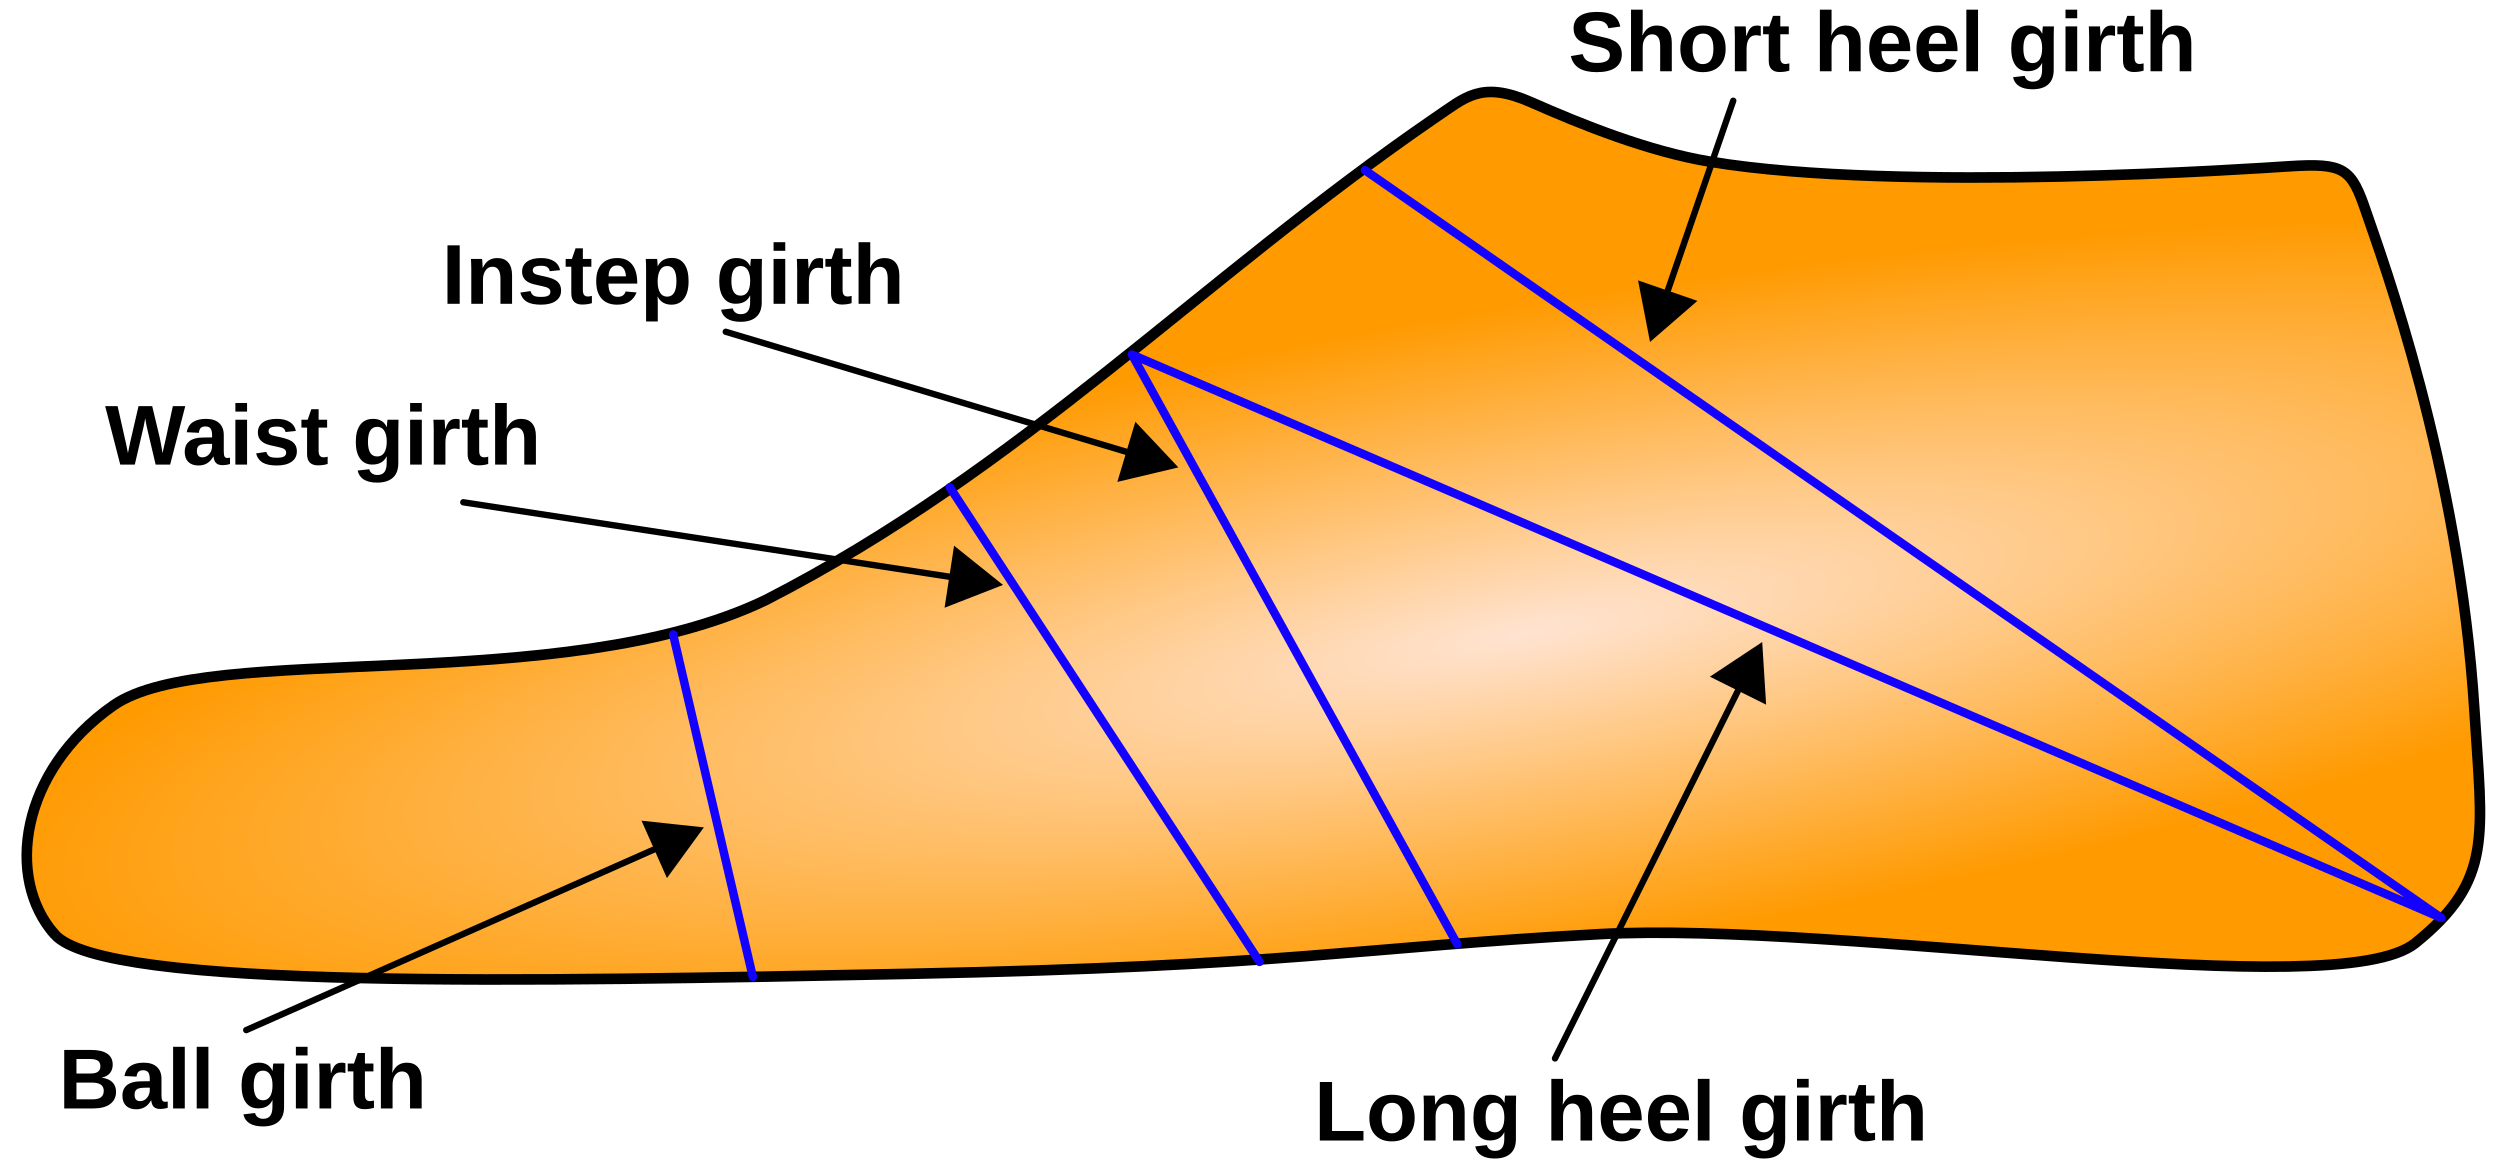
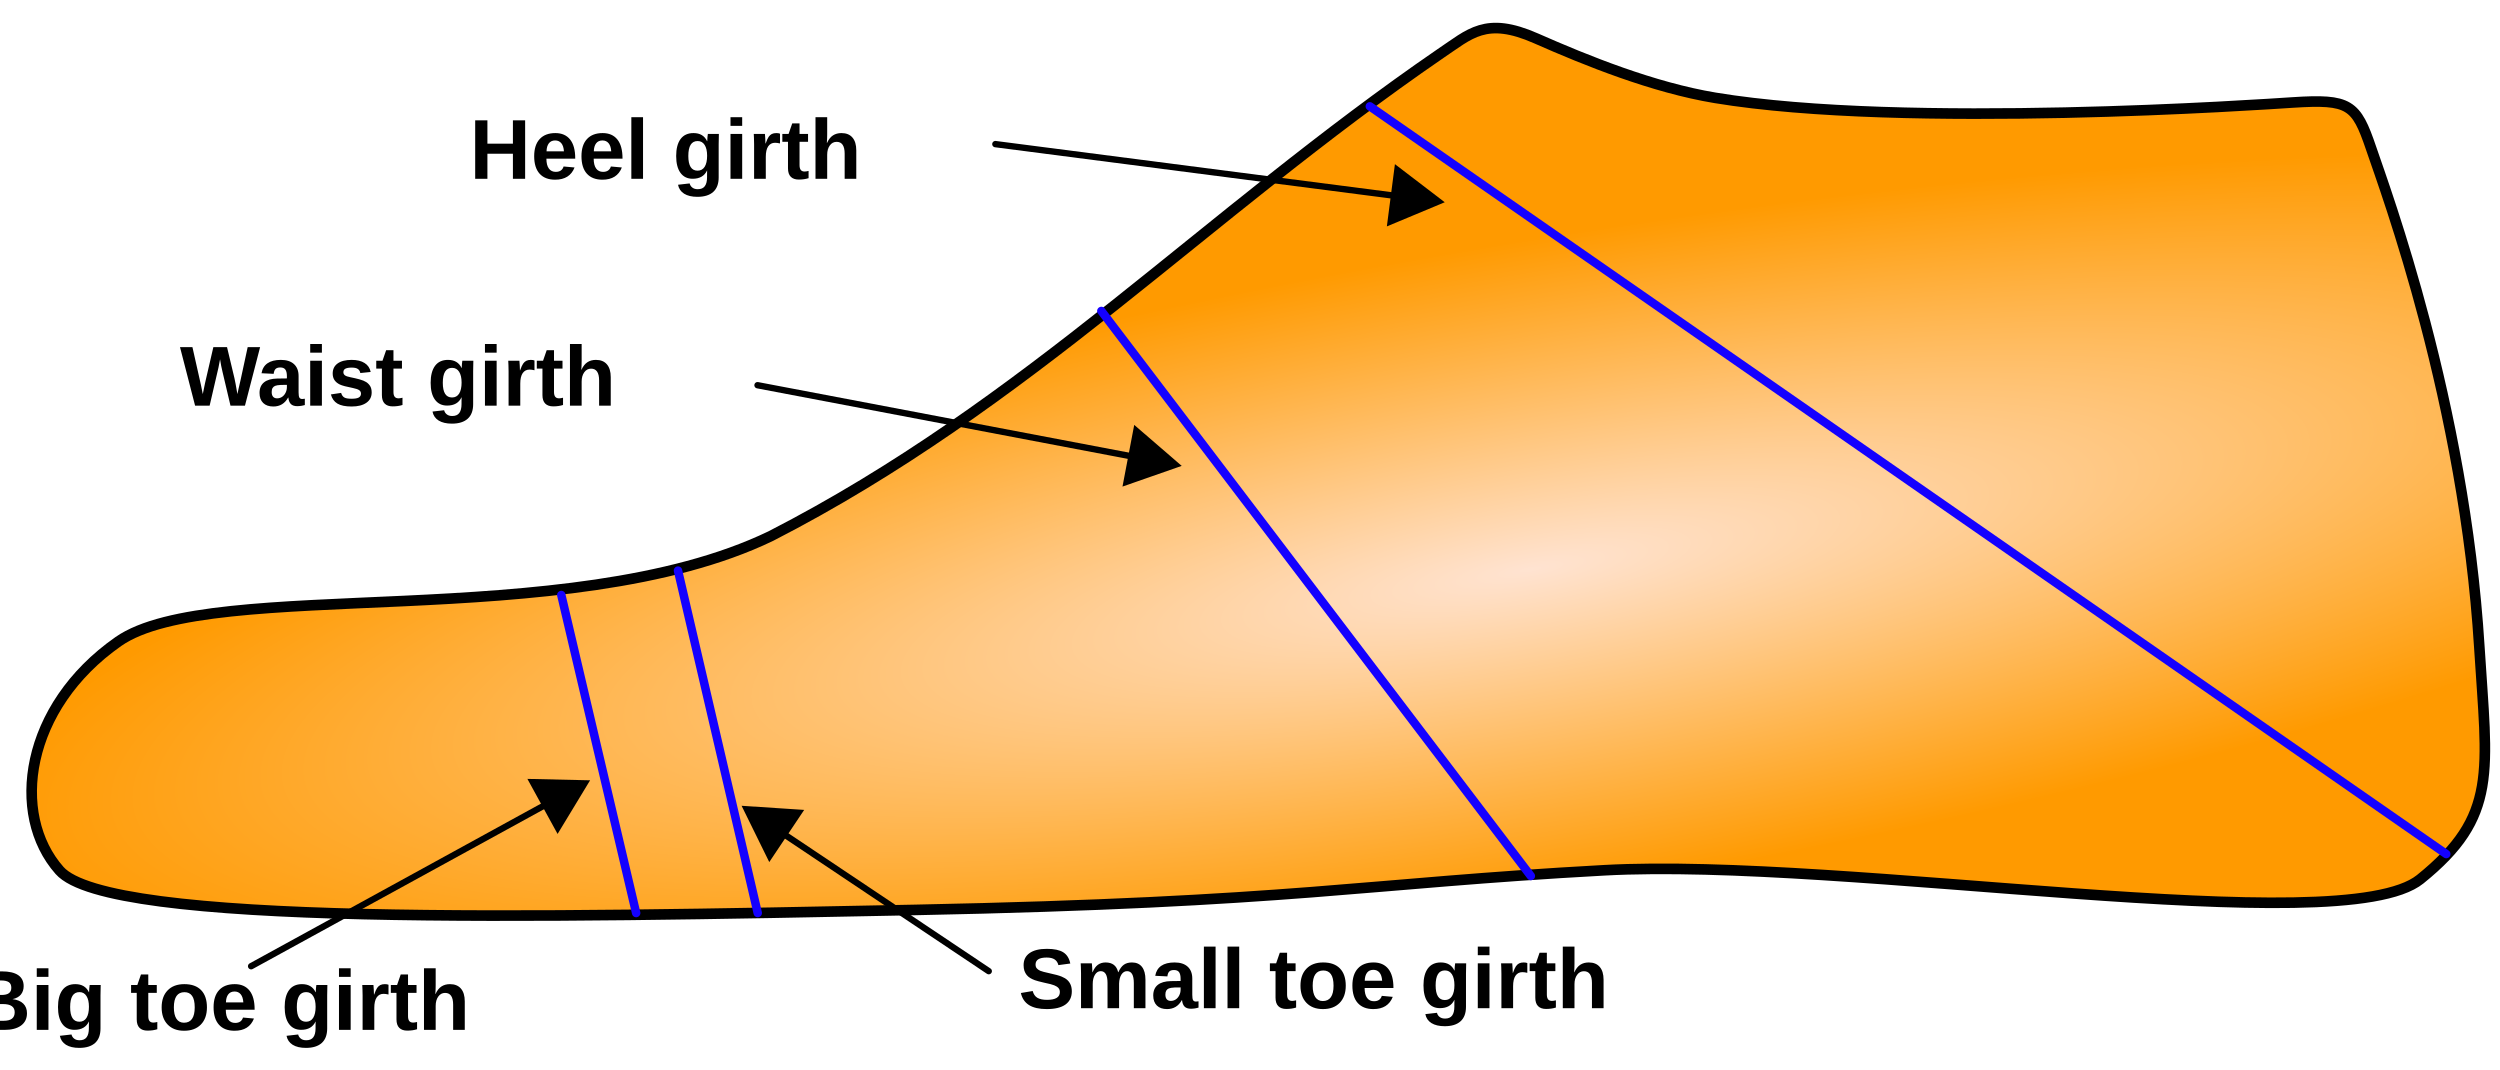
- <svg xmlns="http://www.w3.org/2000/svg" xmlns:xlink="http://www.w3.org/1999/xlink" width="166mm" height="78mm" viewBox="0 0 588.189 276.378" id="svg2" version="1.1">
+ <svg xmlns="http://www.w3.org/2000/svg" xmlns:xlink="http://www.w3.org/1999/xlink" width="166mm" height="71mm" viewBox="0 0 588.189 251.575" id="svg2" version="1.1">
  <defs id="defs4">
    <marker style="overflow:visible" id="marker4920" refX="0" refY="0" orient="auto">
      <path transform="scale(0.8,0.8)" style="fill:#000000;fill-opacity:1;fill-rule:evenodd;stroke:#000000;stroke-width:1pt;stroke-opacity:1" d="m 5.77,0 -8.65,5 0,-10 8.65,5 z" id="path4922" />
    </marker>
    <marker style="overflow:visible" id="marker4856" refX="0" refY="0" orient="auto">
      <path transform="scale(0.8,0.8)" style="fill:#000000;fill-opacity:1;fill-rule:evenodd;stroke:#000000;stroke-width:1pt;stroke-opacity:1" d="m 5.77,0 -8.65,5 0,-10 8.65,5 z" id="path4858" />
    </marker>
    <marker style="overflow:visible" id="marker4798" refX="0" refY="0" orient="auto">
      <path transform="scale(0.8,0.8)" style="fill:#000000;fill-opacity:1;fill-rule:evenodd;stroke:#000000;stroke-width:1pt;stroke-opacity:1" d="m 5.77,0 -8.65,5 0,-10 8.65,5 z" id="path4800" />
    </marker>
    <marker style="overflow:visible" id="marker4746" refX="0" refY="0" orient="auto">
      <path transform="scale(0.8,0.8)" style="fill:#000000;fill-opacity:1;fill-rule:evenodd;stroke:#000000;stroke-width:1pt;stroke-opacity:1" d="m 5.77,0 -8.65,5 0,-10 8.65,5 z" id="path4748" />
    </marker>
-     <marker orient="auto" refY="0" refX="0" id="TriangleOutL" style="overflow:visible">
-       <path id="path4388" d="m 5.77,0 -8.65,5 0,-10 8.65,5 z" style="fill:#000000;fill-opacity:1;fill-rule:evenodd;stroke:#000000;stroke-width:1pt;stroke-opacity:1" transform="scale(0.8,0.8)" />
-     </marker>
    <linearGradient id="linearGradient4200">
      <stop style="stop-color:#ffe3d1;stop-opacity:1" offset="0" id="stop4202" />
      <stop style="stop-color:#ff9a00;stop-opacity:1" offset="1" id="stop4204" />
    </linearGradient>
-     <radialGradient xlink:href="#linearGradient4200" id="radialGradient4210" cx="478.879" cy="1018.961" fx="478.879" fy="1018.961" r="285.533" gradientTransform="matrix(1.283088,-0.2185883,0.04512633,0.2648862,-301.4783,759.7397)" gradientUnits="userSpaceOnUse" />
+     <radialGradient xlink:href="#linearGradient4200" id="radialGradient4210" cx="478.879" cy="1018.961" fx="478.879" fy="1018.961" r="285.533" gradientTransform="matrix(1.283088,-0.2185883,0.04512633,0.2648862,-300.3284,769.5141)" gradientUnits="userSpaceOnUse" />
  </defs>
-   <g id="layer1" transform="translate(0,-775.9848)">
-     <path style="opacity:1;fill:url(#radialGradient4210);fill-opacity:1;fill-rule:evenodd;stroke:#000000;stroke-width:2.5;stroke-linecap:butt;stroke-linejoin:miter;stroke-miterlimit:4;stroke-dasharray:none;stroke-opacity:1" d="M 12.865,995.817 C 1.178,982.625 4.671,957.35 26.695,941.949 48.719,926.549 132.293,940.214 180.187,917.149 c 60.444,-31.002 102.205,-75.535 157.564,-113.527 6.906,-4.604 10.629,-8.814 22.49,-3.579 11.862,5.235 27.546,11.571 42.15,13.992 44.693,7.408 129.225,1.519 135.903,1.088 13.356,-0.861 14.897,0.414 18.41,10.748 3.513,10.334 21.899,59.808 25.478,117.46 1.823,29.358 4.53,39.687 -13.922,54.55 -18.451,14.863 -135.026,-5.236 -192.033,-2.11 -57.007,3.126 -72.547,7.513 -162,9.325 -89.453,1.812 -189.676,3.914 -201.363,-9.278 z" id="path4198" />
-     <path style="fill:none;fill-rule:evenodd;stroke:#1400ff;stroke-width:2;stroke-linecap:round;stroke-linejoin:round;stroke-miterlimit:4;stroke-dasharray:none;stroke-opacity:1" d="m 158.367,925.265 18.758,80.559" id="path4212" />
-     <path style="fill:none;fill-rule:evenodd;stroke:#1400ff;stroke-width:2;stroke-linecap:round;stroke-linejoin:round;stroke-miterlimit:4;stroke-dasharray:none;stroke-opacity:1" d="m 223.473,890.63 72.872,111.661" id="path4214" />
-     <path style="fill:none;fill-rule:evenodd;stroke:#1400ff;stroke-width:2;stroke-linecap:round;stroke-linejoin:round;stroke-miterlimit:4;stroke-dasharray:none;stroke-opacity:1" d="M 342.875,998.156 266.315,859.403 574.394,991.946 321.14,816.033" id="path4216" />
-     <text xml:space="preserve" style="font-style:normal;font-variant:normal;font-weight:bold;font-stretch:normal;font-size:20px;line-height:125%;font-family:'Liberation Sans';-inkscape-font-specification:'Liberation Sans Bold';letter-spacing:0px;word-spacing:0px;fill:#000000;fill-opacity:1;stroke:none;stroke-width:1px;stroke-linecap:butt;stroke-linejoin:miter;stroke-opacity:1" x="13.769" y="1036.774" id="text4220">
-       <tspan id="tspan4222" x="13.769" y="1036.774" style="font-style:normal;font-variant:normal;font-weight:bold;font-stretch:normal;font-size:20px;font-family:'Liberation Sans';-inkscape-font-specification:'Liberation Sans Bold'">Ball girth</tspan>
+   <g id="layer1" transform="translate(0,-800.788)">
+     <path style="opacity:1;fill:url(#radialGradient4210);fill-opacity:1;fill-rule:evenodd;stroke:#000000;stroke-width:2.5;stroke-linecap:butt;stroke-linejoin:miter;stroke-miterlimit:4;stroke-dasharray:none;stroke-opacity:1" d="M 14.015,1005.592 C 2.328,992.4 5.821,967.124 27.845,951.724 c 22.024,-15.4 105.598,-1.735 153.493,-24.801 60.444,-31.002 102.205,-75.535 157.564,-113.527 6.906,-4.604 10.629,-8.814 22.49,-3.579 11.862,5.235 27.546,11.571 42.15,13.992 44.693,7.408 129.225,1.519 135.903,1.088 13.356,-0.861 14.897,0.414 18.41,10.748 3.513,10.334 21.899,59.808 25.478,117.46 1.823,29.358 4.53,39.687 -13.922,54.55 -18.451,14.863 -135.026,-5.236 -192.033,-2.11 -57.007,3.126 -72.547,7.513 -162,9.325 -89.453,1.812 -189.676,3.914 -201.363,-9.278 z" id="path4198" />
+     <path style="fill:none;fill-rule:evenodd;stroke:#1400ff;stroke-width:2;stroke-linecap:round;stroke-linejoin:round;stroke-miterlimit:4;stroke-dasharray:none;stroke-opacity:1" d="m 159.517,935.039 18.758,80.559" id="path4212" />
+     <path style="fill:none;fill-rule:evenodd;stroke:#1400ff;stroke-width:2;stroke-linecap:round;stroke-linejoin:round;stroke-miterlimit:4;stroke-dasharray:none;stroke-opacity:1" d="M 259.12,873.956 360.166,1006.891" id="path4214" />
+     <path style="fill:none;fill-rule:evenodd;stroke:#1400ff;stroke-width:2;stroke-linecap:round;stroke-linejoin:round;stroke-miterlimit:4;stroke-dasharray:none;stroke-opacity:1" d="M 575.544,1001.721 322.289,825.808" id="path4216" />
+     <text xml:space="preserve" style="font-style:normal;font-variant:normal;font-weight:bold;font-stretch:normal;font-size:20px;line-height:125%;font-family:'Liberation Sans';-inkscape-font-specification:'Liberation Sans Bold';text-align:center;letter-spacing:0px;word-spacing:0px;text-anchor:middle;fill:#000000;fill-opacity:1;stroke:none;stroke-width:1px;stroke-linecap:butt;stroke-linejoin:miter;stroke-opacity:1" x="65.589" y="1043.099" id="text4220">
+       <tspan id="tspan4222" x="65.589" y="1043.099" style="font-style:normal;font-variant:normal;font-weight:bold;font-stretch:normal;font-size:20px;font-family:'Liberation Sans';-inkscape-font-specification:'Liberation Sans Bold';text-align:center;text-anchor:middle">Big toe girth</tspan>
    </text>
-     <text xml:space="preserve" style="font-style:normal;font-weight:normal;font-size:20px;line-height:125%;font-family:sans-serif;letter-spacing:0px;word-spacing:0px;fill:#000000;fill-opacity:1;stroke:none;stroke-width:1px;stroke-linecap:butt;stroke-linejoin:miter;stroke-opacity:1" x="24.731" y="885.302" id="text4224">
-       <tspan id="tspan4226" x="24.731" y="885.302" style="font-style:normal;font-variant:normal;font-weight:bold;font-stretch:normal;font-size:20px;font-family:'Liberation Sans';-inkscape-font-specification:'Liberation Sans Bold'">Waist girth</tspan>
+     <text xml:space="preserve" style="font-style:normal;font-weight:normal;font-size:20px;line-height:125%;font-family:sans-serif;text-align:end;letter-spacing:0px;word-spacing:0px;text-anchor:end;fill:#000000;fill-opacity:1;stroke:none;stroke-width:1px;stroke-linecap:butt;stroke-linejoin:miter;stroke-opacity:1" x="170.926" y="896.226" id="text4224">
+       <tspan id="tspan4226" x="170.926" y="896.226" style="font-style:normal;font-variant:normal;font-weight:bold;font-stretch:normal;font-size:20px;font-family:'Liberation Sans';-inkscape-font-specification:'Liberation Sans Bold';text-align:end;text-anchor:end">Waist girth</tspan>
    </text>
-     <text xml:space="preserve" style="font-style:normal;font-weight:normal;font-size:20px;line-height:125%;font-family:sans-serif;letter-spacing:0px;word-spacing:0px;fill:#000000;fill-opacity:1;stroke:none;stroke-width:1px;stroke-linecap:butt;stroke-linejoin:miter;stroke-opacity:1" x="103.937" y="847.463" id="text4228">
-       <tspan id="tspan4230" x="103.937" y="847.463" style="font-style:normal;font-variant:normal;font-weight:bold;font-stretch:normal;font-size:20px;font-family:'Liberation Sans';-inkscape-font-specification:'Liberation Sans Bold'">Instep girth</tspan>
+     <text xml:space="preserve" style="font-style:normal;font-weight:normal;font-size:20px;line-height:125%;font-family:sans-serif;text-align:end;letter-spacing:0px;word-spacing:0px;text-anchor:end;fill:#000000;fill-opacity:1;stroke:none;stroke-width:1px;stroke-linecap:butt;stroke-linejoin:miter;stroke-opacity:1" x="228.693" y="842.863" id="text4228">
+       <tspan id="tspan4230" x="228.693" y="842.863" style="font-style:normal;font-variant:normal;font-weight:bold;font-stretch:normal;font-size:20px;font-family:'Liberation Sans';-inkscape-font-specification:'Liberation Sans Bold';text-align:end;text-anchor:end">Heel girth</tspan>
    </text>
-     <text xml:space="preserve" style="font-style:normal;font-weight:normal;font-size:20px;line-height:125%;font-family:sans-serif;letter-spacing:0px;word-spacing:0px;fill:#000000;fill-opacity:1;stroke:none;stroke-width:1px;stroke-linecap:butt;stroke-linejoin:miter;stroke-opacity:1" x="309.18" y="1044.321" id="text4232">
-       <tspan id="tspan4234" x="309.18" y="1044.321" style="font-style:normal;font-variant:normal;font-weight:bold;font-stretch:normal;font-size:20px;font-family:'Liberation Sans';-inkscape-font-specification:'Liberation Sans Bold'">Long heel girth</tspan>
+     <text xml:space="preserve" style="font-style:normal;font-weight:normal;font-size:20px;line-height:125%;font-family:sans-serif;letter-spacing:0px;word-spacing:0px;fill:#000000;fill-opacity:1;stroke:none;stroke-width:1px;stroke-linecap:butt;stroke-linejoin:miter;stroke-opacity:1" x="239.609" y="1037.997" id="text4232">
+       <tspan id="tspan4234" x="239.609" y="1037.997" style="font-style:normal;font-variant:normal;font-weight:bold;font-stretch:normal;font-size:20px;font-family:'Liberation Sans';-inkscape-font-specification:'Liberation Sans Bold'">Small toe girth</tspan>
    </text>
-     <text xml:space="preserve" style="font-style:normal;font-weight:normal;font-size:20px;line-height:125%;font-family:sans-serif;letter-spacing:0px;word-spacing:0px;fill:#000000;fill-opacity:1;stroke:none;stroke-width:1px;stroke-linecap:butt;stroke-linejoin:miter;stroke-opacity:1" x="369.007" y="792.756" id="text4236">
-       <tspan id="tspan4238" x="369.007" y="792.756" style="font-style:normal;font-variant:normal;font-weight:bold;font-stretch:normal;font-size:20px;font-family:'Liberation Sans';-inkscape-font-specification:'Liberation Sans Bold'">Short heel girth</tspan>
-     </text>
-     <path style="fill:none;fill-rule:evenodd;stroke:#000000;stroke-width:1.5;stroke-linecap:round;stroke-linejoin:miter;stroke-miterlimit:4;stroke-dasharray:none;stroke-opacity:1;marker-end:url(#marker4856)" d="M 57.936,1018.34 157.814,974.098" id="path4240" />
-     <path style="fill:none;fill-rule:evenodd;stroke:#000000;stroke-width:1.5;stroke-linecap:round;stroke-linejoin:miter;stroke-miterlimit:4;stroke-dasharray:none;stroke-opacity:1;marker-end:url(#marker4798)" d="m 109.007,894.16 118.549,18.155" id="path4522" />
-     <path style="fill:none;fill-rule:evenodd;stroke:#000000;stroke-width:1.5;stroke-linecap:round;stroke-linejoin:miter;stroke-miterlimit:4;stroke-dasharray:none;stroke-opacity:1;marker-end:url(#marker4746)" d="m 170.754,854.047 98.326,29.462" id="path4524" />
-     <path style="fill:none;fill-rule:evenodd;stroke:#000000;stroke-width:1.5;stroke-linecap:round;stroke-linejoin:miter;stroke-miterlimit:4;stroke-dasharray:none;stroke-opacity:1;marker-end:url(#TriangleOutL)" d="m 407.79,799.687 -16.801,48.698" id="path4526" />
-     <path style="fill:none;fill-rule:evenodd;stroke:#000000;stroke-width:1.5;stroke-linecap:round;stroke-linejoin:miter;stroke-miterlimit:4;stroke-dasharray:none;stroke-opacity:1;marker-end:url(#marker4920)" d="m 365.856,1025.007 44.951,-90.334" id="path4528" />
+     <path style="fill:none;fill-rule:evenodd;stroke:#000000;stroke-width:1.5;stroke-linecap:round;stroke-linejoin:miter;stroke-miterlimit:4;stroke-dasharray:none;stroke-opacity:1;marker-end:url(#marker4856)" d="M 59.085,1028.114 131.366,988.472" id="path4240" />
+     <path style="fill:none;fill-rule:evenodd;stroke:#000000;stroke-width:1.5;stroke-linecap:round;stroke-linejoin:miter;stroke-miterlimit:4;stroke-dasharray:none;stroke-opacity:1;marker-end:url(#marker4798)" d="M 232.625,1029.277 181.56,995.11" id="path4522" />
+     <path style="fill:none;fill-rule:evenodd;stroke:#000000;stroke-width:1.5;stroke-linecap:round;stroke-linejoin:miter;stroke-miterlimit:4;stroke-dasharray:none;stroke-opacity:1;marker-end:url(#marker4746)" d="m 178.229,891.419 91.426,17.388" id="path4524" />
+     <path style="fill:none;fill-rule:evenodd;stroke:#000000;stroke-width:1.5;stroke-linecap:round;stroke-linejoin:miter;stroke-miterlimit:4;stroke-dasharray:none;stroke-opacity:1;marker-end:url(#marker4920)" d="m 234.189,834.694 97.273,12.584" id="path4528" />
+     <path style="fill:none;fill-rule:evenodd;stroke:#1400ff;stroke-width:2;stroke-linecap:round;stroke-linejoin:round;stroke-miterlimit:4;stroke-dasharray:none;stroke-opacity:1" d="m 132.062,940.787 17.608,74.81" id="path4212-3" />
  </g>
</svg>
